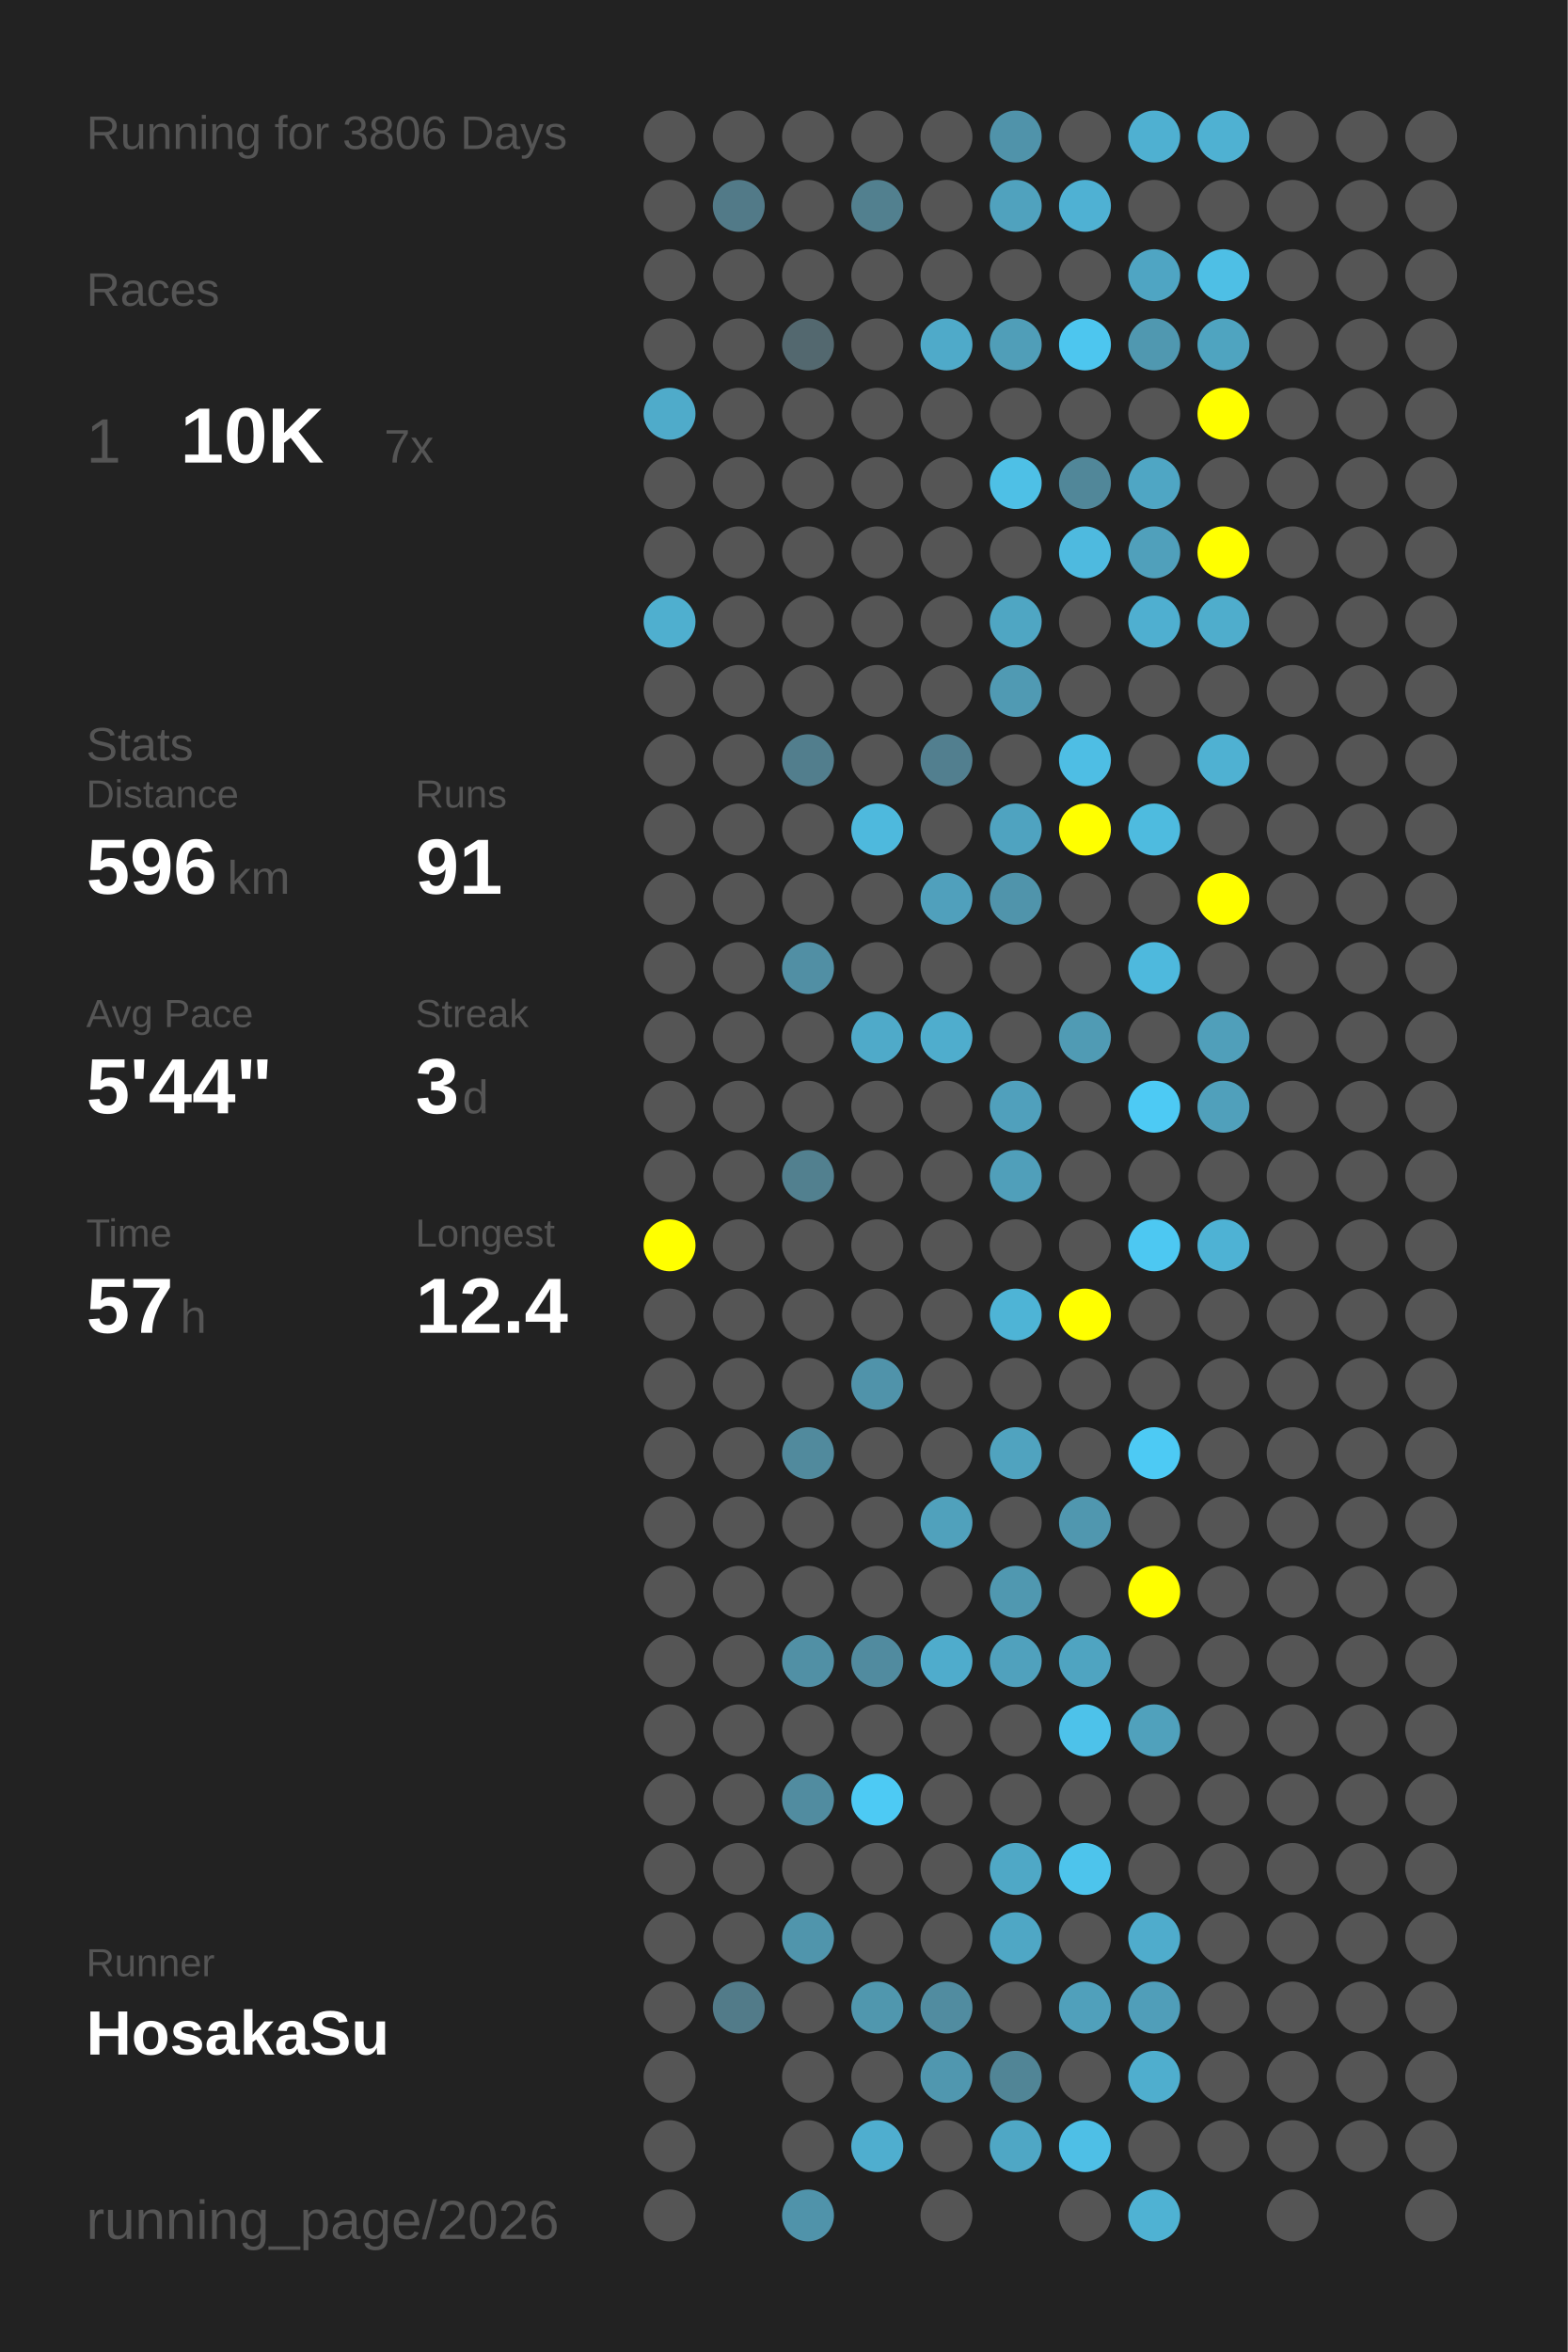
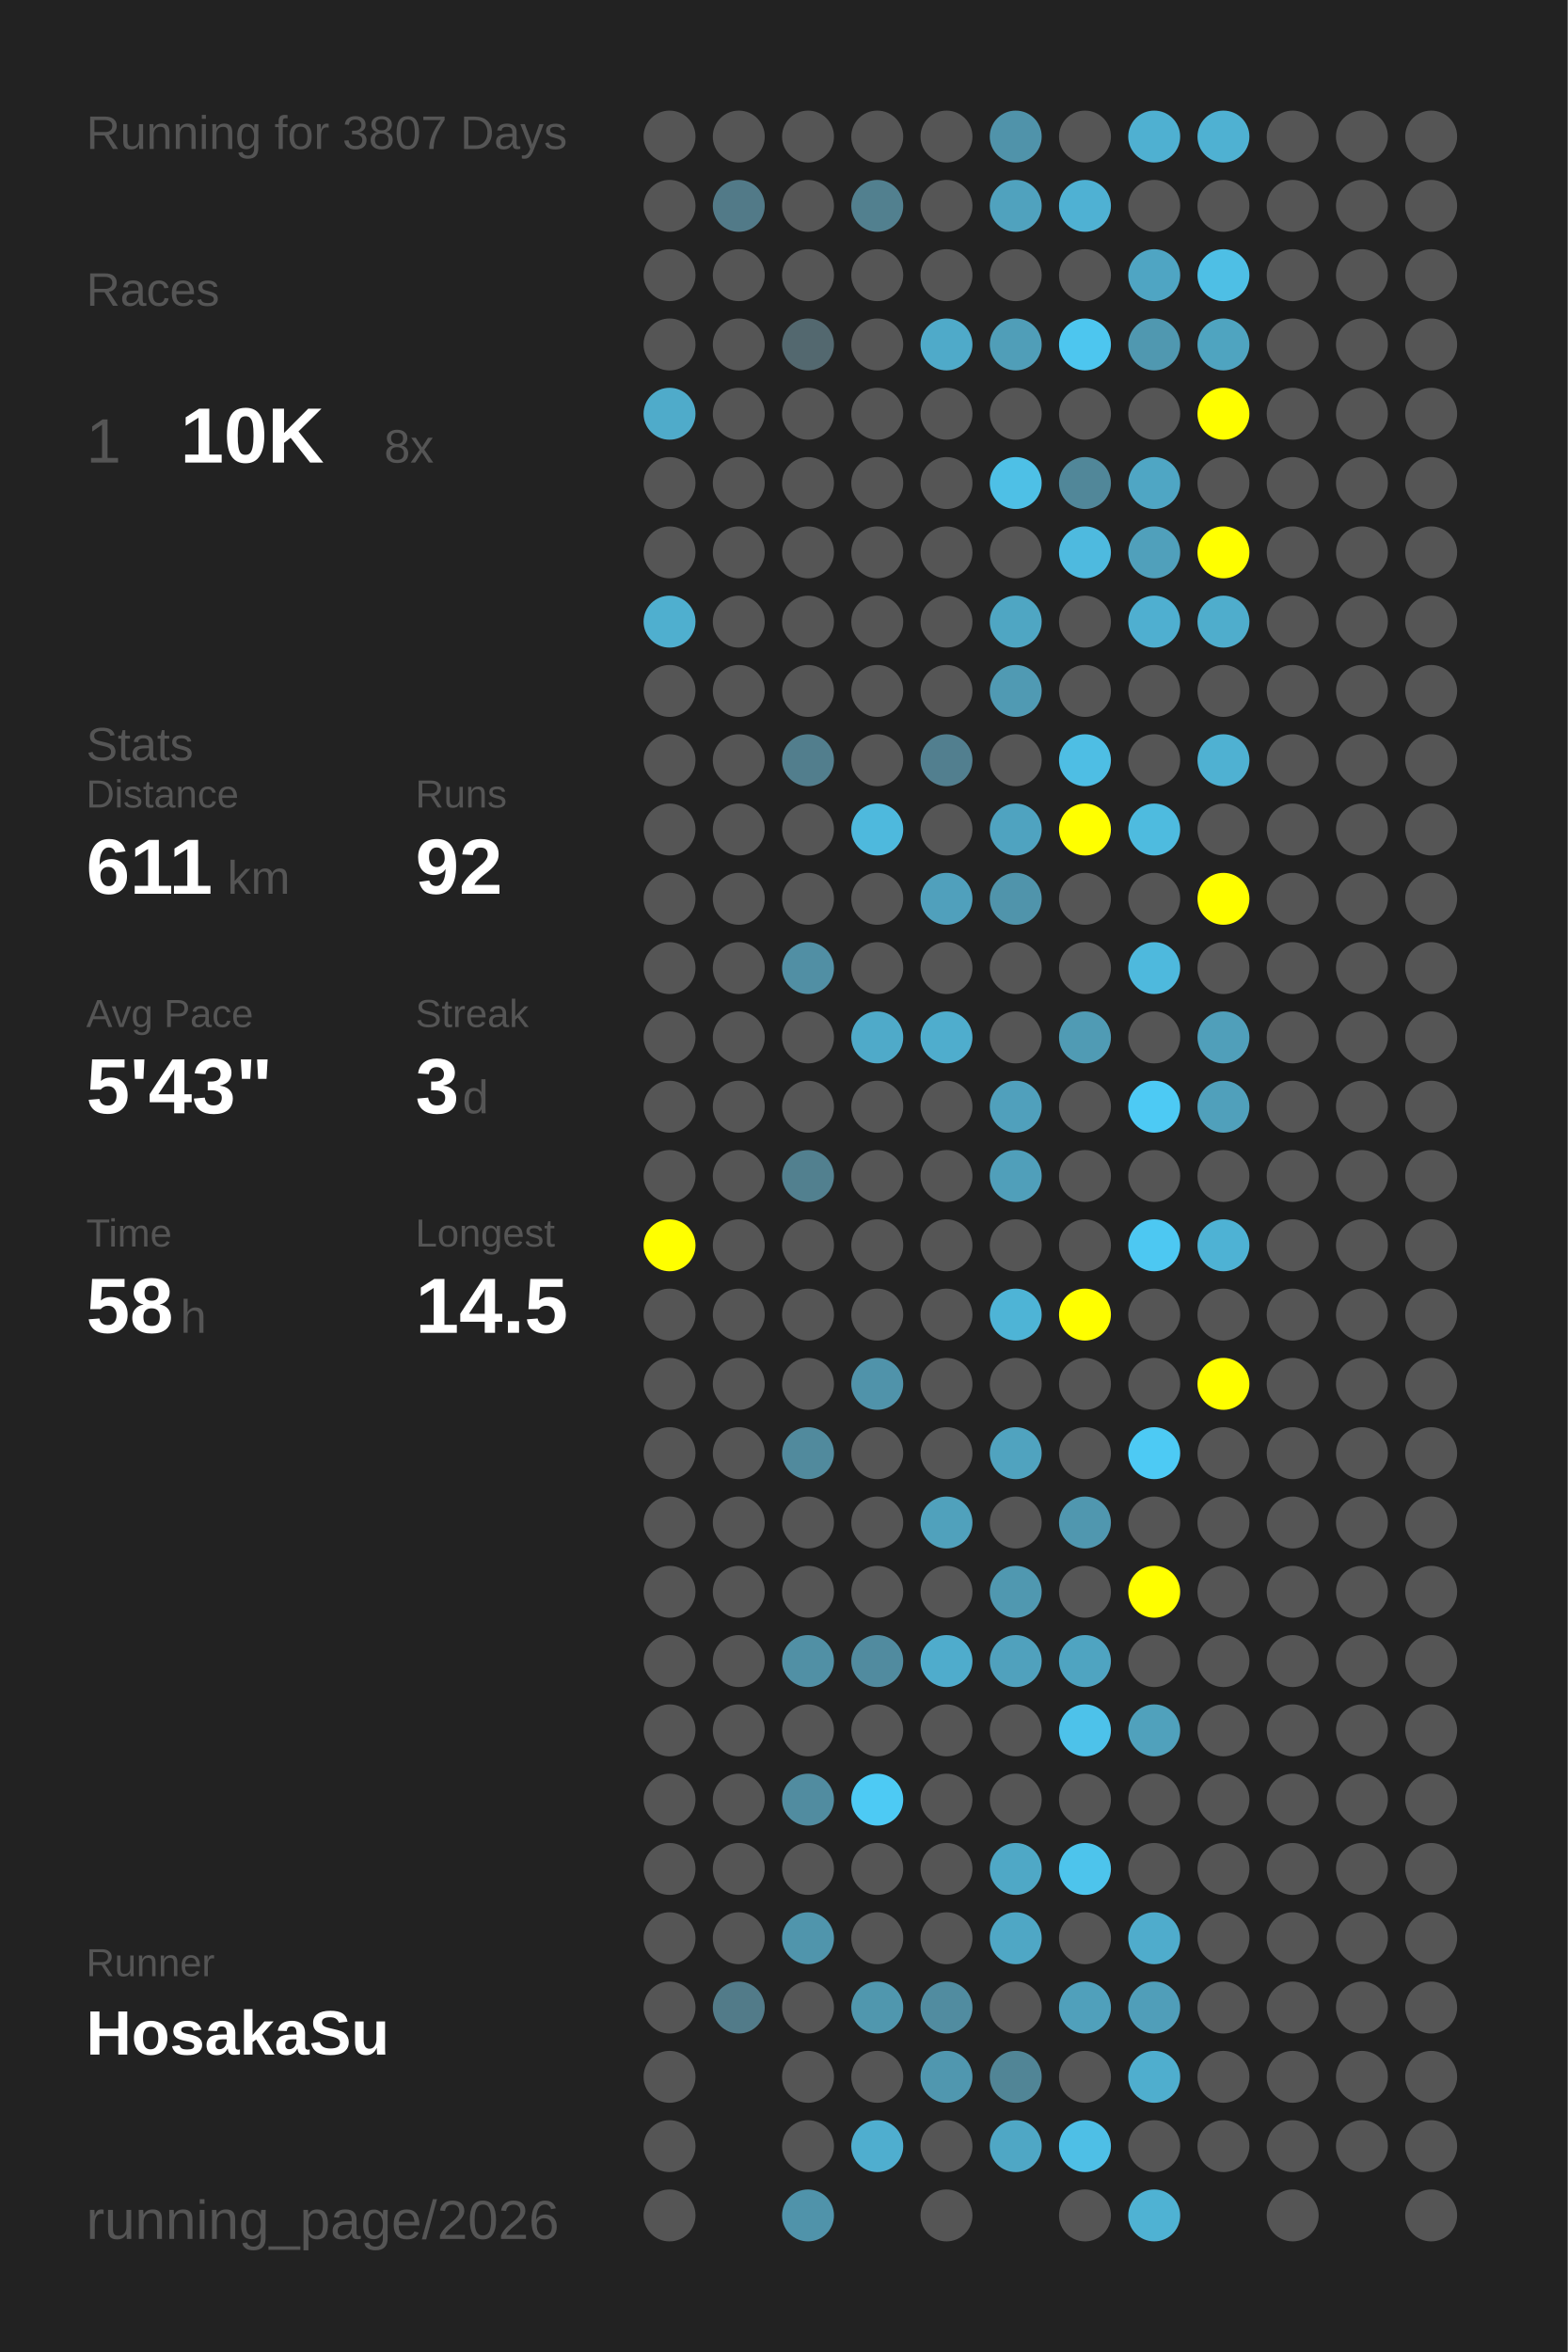
<svg xmlns="http://www.w3.org/2000/svg" baseProfile="full" height="300mm" version="1.1" viewBox="0,0,200,300" width="200mm">
  <defs />
  <rect fill="#222222" height="300" width="200" x="0" y="0" />
-   <text fill="#555555" style="font-size:6px; font-family:Arial;" x="11" y="19">Running for 3806 Days</text>
+   <text fill="#555555" style="font-size:6px; font-family:Arial;" x="11" y="19">Running for 3807 Days</text>
  <text fill="#555555" style="font-size:6px; font-family:Arial;" x="11" y="39">Races</text>
  <text fill="#555555" style="font-size:8px; font-family:Arial;" x="11" y="59">1</text>
  <text fill="#FFFFFF" style="font-size:10px; font-family:Arial; font-weight:bold;" x="23" y="59">10K</text>
-   <text fill="#555555" style="font-size:6px; font-family:Arial;" x="49" y="59">7x</text>
+   <text fill="#555555" style="font-size:6px; font-family:Arial;" x="49" y="59">8x</text>
  <text fill="#555555" style="font-size:6px; font-family:Arial;" x="11" y="97">Stats</text>
  <text fill="#555555" style="font-size:5px; font-family:Arial;" x="11" y="103">Distance</text>
-   <text fill="#FFFFFF" style="font-size:10px; font-family:Arial; font-weight:bold;" x="11" y="114">596</text>
+   <text fill="#FFFFFF" style="font-size:10px; font-family:Arial; font-weight:bold;" x="11" y="114">611</text>
  <text fill="#555555" style="font-size:6px; font-family:Arial;" x="29" y="114">km</text>
  <text fill="#555555" style="font-size:5px; font-family:Arial;" x="53" y="103">Runs</text>
-   <text fill="#FFFFFF" style="font-size:10px; font-family:Arial; font-weight:bold;" x="53" y="114">91</text>
+   <text fill="#FFFFFF" style="font-size:10px; font-family:Arial; font-weight:bold;" x="53" y="114">92</text>
  <text fill="#555555" style="font-size:5px; font-family:Arial;" x="11" y="131">Avg Pace</text>
-   <text fill="#FFFFFF" style="font-size:10px; font-family:Arial; font-weight:bold;" x="11" y="142">5'44"</text>
+   <text fill="#FFFFFF" style="font-size:10px; font-family:Arial; font-weight:bold;" x="11" y="142">5'43"</text>
  <text fill="#555555" style="font-size:5px; font-family:Arial;" x="53" y="131">Streak</text>
  <text fill="#FFFFFF" style="font-size:10px; font-family:Arial; font-weight:bold;" x="53" y="142">3</text>
  <text fill="#555555" style="font-size:6px; font-family:Arial;" x="59" y="142">d</text>
  <text fill="#555555" style="font-size:5px; font-family:Arial;" x="11" y="159">Time</text>
-   <text fill="#FFFFFF" style="font-size:10px; font-family:Arial; font-weight:bold;" x="11" y="170">57</text>
+   <text fill="#FFFFFF" style="font-size:10px; font-family:Arial; font-weight:bold;" x="11" y="170">58</text>
  <text fill="#555555" style="font-size:6px; font-family:Arial;" x="23" y="170">h</text>
  <text fill="#555555" style="font-size:5px; font-family:Arial;" x="53" y="159">Longest</text>
-   <text fill="#FFFFFF" style="font-size:10px; font-family:Arial; font-weight:bold;" x="53" y="170">12.4</text>
+   <text fill="#FFFFFF" style="font-size:10px; font-family:Arial; font-weight:bold;" x="53" y="170">14.5</text>
  <text fill="#555555" style="font-size:5px; font-family:Arial;" x="11" y="252.065">Runner</text>
  <text fill="#FFFFFF" style="font-size:8px; font-family:Arial; font-weight:bold;" x="11" y="262.065">HosakaSu</text>
  <text fill="#555555" style="font-size:7px; font-family:Arial;" x="11" y="285.581">running_page/2026</text>
  <circle cx="85.417" cy="17.419" fill="#555555" r="3.312" />
  <circle cx="85.417" cy="26.258" fill="#555555" r="3.312" />
  <circle cx="85.417" cy="35.097" fill="#555555" r="3.312" />
  <circle cx="85.417" cy="43.935" fill="#555555" r="3.312" />
  <circle cx="85.417" cy="52.774" fill="#4fabca" r="3.312" />
  <circle cx="85.417" cy="61.613" fill="#555555" r="3.312" />
  <circle cx="85.417" cy="70.452" fill="#555555" r="3.312" />
  <circle cx="85.417" cy="79.29" fill="#4fafcf" r="3.312" />
  <circle cx="85.417" cy="88.129" fill="#555555" r="3.312" />
  <circle cx="85.417" cy="96.968" fill="#555555" r="3.312" />
  <circle cx="85.417" cy="105.806" fill="#555555" r="3.312" />
  <circle cx="85.417" cy="114.645" fill="#555555" r="3.312" />
  <circle cx="85.417" cy="123.484" fill="#555555" r="3.312" />
  <circle cx="85.417" cy="132.323" fill="#555555" r="3.312" />
  <circle cx="85.417" cy="141.161" fill="#555555" r="3.312" />
  <circle cx="85.417" cy="150" fill="#555555" r="3.312" />
  <circle cx="85.417" cy="158.839" fill="#FFFF00" r="3.312" />
  <circle cx="85.417" cy="167.677" fill="#555555" r="3.312" />
  <circle cx="85.417" cy="176.516" fill="#555555" r="3.312" />
  <circle cx="85.417" cy="185.355" fill="#555555" r="3.312" />
  <circle cx="85.417" cy="194.194" fill="#555555" r="3.312" />
  <circle cx="85.417" cy="203.032" fill="#555555" r="3.312" />
  <circle cx="85.417" cy="211.871" fill="#555555" r="3.312" />
  <circle cx="85.417" cy="220.71" fill="#555555" r="3.312" />
  <circle cx="85.417" cy="229.548" fill="#555555" r="3.312" />
  <circle cx="85.417" cy="238.387" fill="#555555" r="3.312" />
  <circle cx="85.417" cy="247.226" fill="#555555" r="3.312" />
  <circle cx="85.417" cy="256.065" fill="#555555" r="3.312" />
  <circle cx="85.417" cy="264.903" fill="#555555" r="3.312" />
  <circle cx="85.417" cy="273.742" fill="#555555" r="3.312" />
  <circle cx="85.417" cy="282.581" fill="#555555" r="3.312" />
  <circle cx="94.25" cy="17.419" fill="#555555" r="3.312" />
  <circle cx="94.25" cy="26.258" fill="#527a88" r="3.312" />
  <circle cx="94.25" cy="35.097" fill="#555555" r="3.312" />
  <circle cx="94.25" cy="43.935" fill="#555555" r="3.312" />
  <circle cx="94.25" cy="52.774" fill="#555555" r="3.312" />
  <circle cx="94.25" cy="61.613" fill="#555555" r="3.312" />
  <circle cx="94.25" cy="70.452" fill="#555555" r="3.312" />
  <circle cx="94.25" cy="79.29" fill="#555555" r="3.312" />
  <circle cx="94.25" cy="88.129" fill="#555555" r="3.312" />
  <circle cx="94.25" cy="96.968" fill="#555555" r="3.312" />
  <circle cx="94.25" cy="105.806" fill="#555555" r="3.312" />
  <circle cx="94.25" cy="114.645" fill="#555555" r="3.312" />
  <circle cx="94.25" cy="123.484" fill="#555555" r="3.312" />
  <circle cx="94.25" cy="132.323" fill="#555555" r="3.312" />
  <circle cx="94.25" cy="141.161" fill="#555555" r="3.312" />
  <circle cx="94.25" cy="150" fill="#555555" r="3.312" />
  <circle cx="94.25" cy="158.839" fill="#555555" r="3.312" />
  <circle cx="94.25" cy="167.677" fill="#555555" r="3.312" />
  <circle cx="94.25" cy="176.516" fill="#555555" r="3.312" />
  <circle cx="94.25" cy="185.355" fill="#555555" r="3.312" />
  <circle cx="94.25" cy="194.194" fill="#555555" r="3.312" />
  <circle cx="94.25" cy="203.032" fill="#555555" r="3.312" />
  <circle cx="94.25" cy="211.871" fill="#555555" r="3.312" />
  <circle cx="94.25" cy="220.71" fill="#555555" r="3.312" />
  <circle cx="94.25" cy="229.548" fill="#555555" r="3.312" />
  <circle cx="94.25" cy="238.387" fill="#555555" r="3.312" />
  <circle cx="94.25" cy="247.226" fill="#555555" r="3.312" />
  <circle cx="94.25" cy="256.065" fill="#527b89" r="3.312" />
  <circle cx="103.083" cy="17.419" fill="#555555" r="3.312" />
  <circle cx="103.083" cy="26.258" fill="#555555" r="3.312" />
  <circle cx="103.083" cy="35.097" fill="#555555" r="3.312" />
  <circle cx="103.083" cy="43.935" fill="#53686f" r="3.312" />
  <circle cx="103.083" cy="52.774" fill="#555555" r="3.312" />
  <circle cx="103.083" cy="61.613" fill="#555555" r="3.312" />
  <circle cx="103.083" cy="70.452" fill="#555555" r="3.312" />
  <circle cx="103.083" cy="79.29" fill="#555555" r="3.312" />
  <circle cx="103.083" cy="88.129" fill="#555555" r="3.312" />
  <circle cx="103.083" cy="96.968" fill="#527e8d" r="3.312" />
  <circle cx="103.083" cy="105.806" fill="#555555" r="3.312" />
  <circle cx="103.083" cy="114.645" fill="#555555" r="3.312" />
  <circle cx="103.083" cy="123.484" fill="#518fa4" r="3.312" />
  <circle cx="103.083" cy="132.323" fill="#555555" r="3.312" />
  <circle cx="103.083" cy="141.161" fill="#555555" r="3.312" />
  <circle cx="103.083" cy="150" fill="#52808f" r="3.312" />
  <circle cx="103.083" cy="158.839" fill="#555555" r="3.312" />
  <circle cx="103.083" cy="167.677" fill="#555555" r="3.312" />
  <circle cx="103.083" cy="176.516" fill="#555555" r="3.312" />
  <circle cx="103.083" cy="185.355" fill="#518a9d" r="3.312" />
  <circle cx="103.083" cy="194.194" fill="#555555" r="3.312" />
  <circle cx="103.083" cy="203.032" fill="#555555" r="3.312" />
  <circle cx="103.083" cy="211.871" fill="#5190a5" r="3.312" />
  <circle cx="103.083" cy="220.71" fill="#555555" r="3.312" />
  <circle cx="103.083" cy="229.548" fill="#518ca0" r="3.312" />
  <circle cx="103.083" cy="238.387" fill="#555555" r="3.312" />
  <circle cx="103.083" cy="247.226" fill="#5095ac" r="3.312" />
  <circle cx="103.083" cy="256.065" fill="#555555" r="3.312" />
  <circle cx="103.083" cy="264.903" fill="#555555" r="3.312" />
  <circle cx="103.083" cy="273.742" fill="#555555" r="3.312" />
  <circle cx="103.083" cy="282.581" fill="#5093aa" r="3.312" />
  <circle cx="111.917" cy="17.419" fill="#555555" r="3.312" />
  <circle cx="111.917" cy="26.258" fill="#52808f" r="3.312" />
  <circle cx="111.917" cy="35.097" fill="#555555" r="3.312" />
  <circle cx="111.917" cy="43.935" fill="#555555" r="3.312" />
  <circle cx="111.917" cy="52.774" fill="#555555" r="3.312" />
  <circle cx="111.917" cy="61.613" fill="#555555" r="3.312" />
  <circle cx="111.917" cy="70.452" fill="#555555" r="3.312" />
  <circle cx="111.917" cy="79.29" fill="#555555" r="3.312" />
  <circle cx="111.917" cy="88.129" fill="#555555" r="3.312" />
  <circle cx="111.917" cy="96.968" fill="#555555" r="3.312" />
  <circle cx="111.917" cy="105.806" fill="#4eb9dd" r="3.312" />
  <circle cx="111.917" cy="114.645" fill="#555555" r="3.312" />
  <circle cx="111.917" cy="123.484" fill="#555555" r="3.312" />
  <circle cx="111.917" cy="132.323" fill="#4faac9" r="3.312" />
  <circle cx="111.917" cy="141.161" fill="#555555" r="3.312" />
  <circle cx="111.917" cy="150" fill="#555555" r="3.312" />
  <circle cx="111.917" cy="158.839" fill="#555555" r="3.312" />
  <circle cx="111.917" cy="167.677" fill="#555555" r="3.312" />
  <circle cx="111.917" cy="176.516" fill="#5093aa" r="3.312" />
  <circle cx="111.917" cy="185.355" fill="#555555" r="3.312" />
  <circle cx="111.917" cy="194.194" fill="#555555" r="3.312" />
  <circle cx="111.917" cy="203.032" fill="#555555" r="3.312" />
  <circle cx="111.917" cy="211.871" fill="#518b9f" r="3.312" />
  <circle cx="111.917" cy="220.71" fill="#555555" r="3.312" />
  <circle cx="111.917" cy="229.548" fill="#4dcaf4" r="3.312" />
  <circle cx="111.917" cy="238.387" fill="#555555" r="3.312" />
  <circle cx="111.917" cy="247.226" fill="#555555" r="3.312" />
  <circle cx="111.917" cy="256.065" fill="#5097ae" r="3.312" />
  <circle cx="111.917" cy="264.903" fill="#555555" r="3.312" />
  <circle cx="111.917" cy="273.742" fill="#4faecf" r="3.312" />
  <circle cx="120.75" cy="17.419" fill="#555555" r="3.312" />
  <circle cx="120.75" cy="26.258" fill="#555555" r="3.312" />
  <circle cx="120.75" cy="35.097" fill="#555555" r="3.312" />
  <circle cx="120.75" cy="43.935" fill="#4faac9" r="3.312" />
  <circle cx="120.75" cy="52.774" fill="#555555" r="3.312" />
  <circle cx="120.75" cy="61.613" fill="#555555" r="3.312" />
  <circle cx="120.75" cy="70.452" fill="#555555" r="3.312" />
  <circle cx="120.75" cy="79.29" fill="#555555" r="3.312" />
  <circle cx="120.75" cy="88.129" fill="#555555" r="3.312" />
  <circle cx="120.75" cy="96.968" fill="#527f8f" r="3.312" />
  <circle cx="120.75" cy="105.806" fill="#555555" r="3.312" />
  <circle cx="120.75" cy="114.645" fill="#50a0bc" r="3.312" />
  <circle cx="120.75" cy="123.484" fill="#555555" r="3.312" />
  <circle cx="120.75" cy="132.323" fill="#4fadcd" r="3.312" />
  <circle cx="120.75" cy="141.161" fill="#555555" r="3.312" />
  <circle cx="120.75" cy="150" fill="#555555" r="3.312" />
  <circle cx="120.75" cy="158.839" fill="#555555" r="3.312" />
  <circle cx="120.75" cy="167.677" fill="#555555" r="3.312" />
  <circle cx="120.75" cy="176.516" fill="#555555" r="3.312" />
  <circle cx="120.75" cy="185.355" fill="#555555" r="3.312" />
  <circle cx="120.75" cy="194.194" fill="#50a1bc" r="3.312" />
  <circle cx="120.75" cy="203.032" fill="#555555" r="3.312" />
  <circle cx="120.75" cy="211.871" fill="#4faccc" r="3.312" />
  <circle cx="120.75" cy="220.71" fill="#555555" r="3.312" />
  <circle cx="120.75" cy="229.548" fill="#555555" r="3.312" />
  <circle cx="120.75" cy="238.387" fill="#555555" r="3.312" />
  <circle cx="120.75" cy="247.226" fill="#555555" r="3.312" />
  <circle cx="120.75" cy="256.065" fill="#518ca0" r="3.312" />
  <circle cx="120.75" cy="264.903" fill="#5097af" r="3.312" />
  <circle cx="120.75" cy="273.742" fill="#555555" r="3.312" />
  <circle cx="120.75" cy="282.581" fill="#555555" r="3.312" />
  <circle cx="129.583" cy="17.419" fill="#5093aa" r="3.312" />
  <circle cx="129.583" cy="26.258" fill="#50a2be" r="3.312" />
  <circle cx="129.583" cy="35.097" fill="#555555" r="3.312" />
  <circle cx="129.583" cy="43.935" fill="#509eb8" r="3.312" />
  <circle cx="129.583" cy="52.774" fill="#555555" r="3.312" />
  <circle cx="129.583" cy="61.613" fill="#4ec0e6" r="3.312" />
  <circle cx="129.583" cy="70.452" fill="#555555" r="3.312" />
  <circle cx="129.583" cy="79.29" fill="#4fa6c3" r="3.312" />
  <circle cx="129.583" cy="88.129" fill="#509ab3" r="3.312" />
  <circle cx="129.583" cy="96.968" fill="#555555" r="3.312" />
  <circle cx="129.583" cy="105.806" fill="#4fa3c0" r="3.312" />
  <circle cx="129.583" cy="114.645" fill="#5094ab" r="3.312" />
  <circle cx="129.583" cy="123.484" fill="#555555" r="3.312" />
  <circle cx="129.583" cy="132.323" fill="#555555" r="3.312" />
  <circle cx="129.583" cy="141.161" fill="#50a0bc" r="3.312" />
  <circle cx="129.583" cy="150" fill="#509fba" r="3.312" />
  <circle cx="129.583" cy="158.839" fill="#555555" r="3.312" />
  <circle cx="129.583" cy="167.677" fill="#4eb4d6" r="3.312" />
  <circle cx="129.583" cy="176.516" fill="#555555" r="3.312" />
  <circle cx="129.583" cy="185.355" fill="#50a3bf" r="3.312" />
  <circle cx="129.583" cy="194.194" fill="#555555" r="3.312" />
  <circle cx="129.583" cy="203.032" fill="#5098b0" r="3.312" />
  <circle cx="129.583" cy="211.871" fill="#50a1bd" r="3.312" />
  <circle cx="129.583" cy="220.71" fill="#555555" r="3.312" />
  <circle cx="129.583" cy="229.548" fill="#555555" r="3.312" />
  <circle cx="129.583" cy="238.387" fill="#4fa8c6" r="3.312" />
  <circle cx="129.583" cy="247.226" fill="#4fa7c5" r="3.312" />
  <circle cx="129.583" cy="256.065" fill="#555555" r="3.312" />
  <circle cx="129.583" cy="264.903" fill="#518596" r="3.312" />
  <circle cx="129.583" cy="273.742" fill="#4fa7c5" r="3.312" />
  <circle cx="138.417" cy="17.419" fill="#555555" r="3.312" />
  <circle cx="138.417" cy="26.258" fill="#4fb1d3" r="3.312" />
  <circle cx="138.417" cy="35.097" fill="#555555" r="3.312" />
  <circle cx="138.417" cy="43.935" fill="#4dc6ef" r="3.312" />
  <circle cx="138.417" cy="52.774" fill="#555555" r="3.312" />
  <circle cx="138.417" cy="61.613" fill="#518799" r="3.312" />
  <circle cx="138.417" cy="70.452" fill="#4ebadf" r="3.312" />
  <circle cx="138.417" cy="79.29" fill="#555555" r="3.312" />
  <circle cx="138.417" cy="88.129" fill="#555555" r="3.312" />
  <circle cx="138.417" cy="96.968" fill="#4ebee4" r="3.312" />
  <circle cx="138.417" cy="105.806" fill="#FFFF00" r="3.312" />
  <circle cx="138.417" cy="114.645" fill="#555555" r="3.312" />
  <circle cx="138.417" cy="123.484" fill="#555555" r="3.312" />
  <circle cx="138.417" cy="132.323" fill="#509bb4" r="3.312" />
  <circle cx="138.417" cy="141.161" fill="#555555" r="3.312" />
  <circle cx="138.417" cy="150" fill="#555555" r="3.312" />
  <circle cx="138.417" cy="158.839" fill="#555555" r="3.312" />
  <circle cx="138.417" cy="167.677" fill="#FFFF00" r="3.312" />
  <circle cx="138.417" cy="176.516" fill="#555555" r="3.312" />
  <circle cx="138.417" cy="185.355" fill="#555555" r="3.312" />
  <circle cx="138.417" cy="194.194" fill="#5097af" r="3.312" />
  <circle cx="138.417" cy="203.032" fill="#555555" r="3.312" />
  <circle cx="138.417" cy="211.871" fill="#4fa4c1" r="3.312" />
  <circle cx="138.417" cy="220.71" fill="#4dc2ea" r="3.312" />
  <circle cx="138.417" cy="229.548" fill="#555555" r="3.312" />
  <circle cx="138.417" cy="238.387" fill="#4dc4ec" r="3.312" />
  <circle cx="138.417" cy="247.226" fill="#555555" r="3.312" />
  <circle cx="138.417" cy="256.065" fill="#50a0bb" r="3.312" />
  <circle cx="138.417" cy="264.903" fill="#555555" r="3.312" />
  <circle cx="138.417" cy="273.742" fill="#4ebfe6" r="3.312" />
  <circle cx="138.417" cy="282.581" fill="#555555" r="3.312" />
  <circle cx="147.25" cy="17.419" fill="#4fb0d1" r="3.312" />
  <circle cx="147.25" cy="26.258" fill="#555555" r="3.312" />
  <circle cx="147.25" cy="35.097" fill="#4fa5c3" r="3.312" />
  <circle cx="147.25" cy="43.935" fill="#5098b0" r="3.312" />
  <circle cx="147.25" cy="52.774" fill="#555555" r="3.312" />
  <circle cx="147.25" cy="61.613" fill="#4fa6c4" r="3.312" />
  <circle cx="147.25" cy="70.452" fill="#50a0bb" r="3.312" />
  <circle cx="147.25" cy="79.29" fill="#4fafd0" r="3.312" />
  <circle cx="147.25" cy="88.129" fill="#555555" r="3.312" />
  <circle cx="147.25" cy="96.968" fill="#555555" r="3.312" />
  <circle cx="147.25" cy="105.806" fill="#4ebbdf" r="3.312" />
  <circle cx="147.25" cy="114.645" fill="#555555" r="3.312" />
  <circle cx="147.25" cy="123.484" fill="#4eb9dd" r="3.312" />
  <circle cx="147.25" cy="132.323" fill="#555555" r="3.312" />
  <circle cx="147.25" cy="141.161" fill="#4dcaf4" r="3.312" />
  <circle cx="147.25" cy="150" fill="#555555" r="3.312" />
  <circle cx="147.25" cy="158.839" fill="#4dc8f2" r="3.312" />
  <circle cx="147.25" cy="167.677" fill="#555555" r="3.312" />
  <circle cx="147.25" cy="176.516" fill="#555555" r="3.312" />
  <circle cx="147.25" cy="185.355" fill="#4dcaf4" r="3.312" />
  <circle cx="147.25" cy="194.194" fill="#555555" r="3.312" />
  <circle cx="147.25" cy="203.032" fill="#FFFF00" r="3.312" />
  <circle cx="147.25" cy="211.871" fill="#555555" r="3.312" />
  <circle cx="147.25" cy="220.71" fill="#50a1bc" r="3.312" />
  <circle cx="147.25" cy="229.548" fill="#555555" r="3.312" />
  <circle cx="147.25" cy="238.387" fill="#555555" r="3.312" />
  <circle cx="147.25" cy="247.226" fill="#4faccc" r="3.312" />
  <circle cx="147.25" cy="256.065" fill="#509eb9" r="3.312" />
  <circle cx="147.25" cy="264.903" fill="#4faece" r="3.312" />
  <circle cx="147.25" cy="273.742" fill="#555555" r="3.312" />
  <circle cx="147.25" cy="282.581" fill="#4fb2d3" r="3.312" />
  <circle cx="156.083" cy="17.419" fill="#4fb1d2" r="3.312" />
  <circle cx="156.083" cy="26.258" fill="#555555" r="3.312" />
  <circle cx="156.083" cy="35.097" fill="#4ebfe5" r="3.312" />
  <circle cx="156.083" cy="43.935" fill="#4fa4c0" r="3.312" />
  <circle cx="156.083" cy="52.774" fill="#FFFF00" r="3.312" />
  <circle cx="156.083" cy="61.613" fill="#555555" r="3.312" />
  <circle cx="156.083" cy="70.452" fill="#FFFF00" r="3.312" />
  <circle cx="156.083" cy="79.29" fill="#4fadcc" r="3.312" />
  <circle cx="156.083" cy="88.129" fill="#555555" r="3.312" />
  <circle cx="156.083" cy="96.968" fill="#4fb1d2" r="3.312" />
  <circle cx="156.083" cy="105.806" fill="#555555" r="3.312" />
  <circle cx="156.083" cy="114.645" fill="#FFFF00" r="3.312" />
  <circle cx="156.083" cy="123.484" fill="#555555" r="3.312" />
  <circle cx="156.083" cy="132.323" fill="#509fba" r="3.312" />
  <circle cx="156.083" cy="141.161" fill="#50a0bb" r="3.312" />
  <circle cx="156.083" cy="150" fill="#555555" r="3.312" />
  <circle cx="156.083" cy="158.839" fill="#4eb2d4" r="3.312" />
  <circle cx="156.083" cy="167.677" fill="#555555" r="3.312" />
-   <circle cx="156.083" cy="176.516" fill="#555555" r="3.312" />
+   <circle cx="156.083" cy="176.516" fill="#FFFF00" r="3.312" />
  <circle cx="156.083" cy="185.355" fill="#555555" r="3.312" />
  <circle cx="156.083" cy="194.194" fill="#555555" r="3.312" />
  <circle cx="156.083" cy="203.032" fill="#555555" r="3.312" />
  <circle cx="156.083" cy="211.871" fill="#555555" r="3.312" />
  <circle cx="156.083" cy="220.71" fill="#555555" r="3.312" />
  <circle cx="156.083" cy="229.548" fill="#555555" r="3.312" />
  <circle cx="156.083" cy="238.387" fill="#555555" r="3.312" />
  <circle cx="156.083" cy="247.226" fill="#555555" r="3.312" />
  <circle cx="156.083" cy="256.065" fill="#555555" r="3.312" />
  <circle cx="156.083" cy="264.903" fill="#555555" r="3.312" />
  <circle cx="156.083" cy="273.742" fill="#555555" r="3.312" />
  <circle cx="164.917" cy="17.419" fill="#555555" r="3.312" />
  <circle cx="164.917" cy="26.258" fill="#555555" r="3.312" />
  <circle cx="164.917" cy="35.097" fill="#555555" r="3.312" />
  <circle cx="164.917" cy="43.935" fill="#555555" r="3.312" />
  <circle cx="164.917" cy="52.774" fill="#555555" r="3.312" />
  <circle cx="164.917" cy="61.613" fill="#555555" r="3.312" />
  <circle cx="164.917" cy="70.452" fill="#555555" r="3.312" />
  <circle cx="164.917" cy="79.29" fill="#555555" r="3.312" />
  <circle cx="164.917" cy="88.129" fill="#555555" r="3.312" />
  <circle cx="164.917" cy="96.968" fill="#555555" r="3.312" />
  <circle cx="164.917" cy="105.806" fill="#555555" r="3.312" />
  <circle cx="164.917" cy="114.645" fill="#555555" r="3.312" />
  <circle cx="164.917" cy="123.484" fill="#555555" r="3.312" />
  <circle cx="164.917" cy="132.323" fill="#555555" r="3.312" />
  <circle cx="164.917" cy="141.161" fill="#555555" r="3.312" />
  <circle cx="164.917" cy="150" fill="#555555" r="3.312" />
  <circle cx="164.917" cy="158.839" fill="#555555" r="3.312" />
  <circle cx="164.917" cy="167.677" fill="#555555" r="3.312" />
  <circle cx="164.917" cy="176.516" fill="#555555" r="3.312" />
  <circle cx="164.917" cy="185.355" fill="#555555" r="3.312" />
  <circle cx="164.917" cy="194.194" fill="#555555" r="3.312" />
  <circle cx="164.917" cy="203.032" fill="#555555" r="3.312" />
  <circle cx="164.917" cy="211.871" fill="#555555" r="3.312" />
  <circle cx="164.917" cy="220.71" fill="#555555" r="3.312" />
  <circle cx="164.917" cy="229.548" fill="#555555" r="3.312" />
  <circle cx="164.917" cy="238.387" fill="#555555" r="3.312" />
  <circle cx="164.917" cy="247.226" fill="#555555" r="3.312" />
  <circle cx="164.917" cy="256.065" fill="#555555" r="3.312" />
  <circle cx="164.917" cy="264.903" fill="#555555" r="3.312" />
  <circle cx="164.917" cy="273.742" fill="#555555" r="3.312" />
  <circle cx="164.917" cy="282.581" fill="#555555" r="3.312" />
  <circle cx="173.75" cy="17.419" fill="#555555" r="3.312" />
  <circle cx="173.75" cy="26.258" fill="#555555" r="3.312" />
  <circle cx="173.75" cy="35.097" fill="#555555" r="3.312" />
  <circle cx="173.75" cy="43.935" fill="#555555" r="3.312" />
  <circle cx="173.75" cy="52.774" fill="#555555" r="3.312" />
  <circle cx="173.75" cy="61.613" fill="#555555" r="3.312" />
  <circle cx="173.75" cy="70.452" fill="#555555" r="3.312" />
  <circle cx="173.75" cy="79.29" fill="#555555" r="3.312" />
  <circle cx="173.75" cy="88.129" fill="#555555" r="3.312" />
  <circle cx="173.75" cy="96.968" fill="#555555" r="3.312" />
  <circle cx="173.75" cy="105.806" fill="#555555" r="3.312" />
  <circle cx="173.75" cy="114.645" fill="#555555" r="3.312" />
  <circle cx="173.75" cy="123.484" fill="#555555" r="3.312" />
  <circle cx="173.75" cy="132.323" fill="#555555" r="3.312" />
  <circle cx="173.75" cy="141.161" fill="#555555" r="3.312" />
  <circle cx="173.75" cy="150" fill="#555555" r="3.312" />
  <circle cx="173.75" cy="158.839" fill="#555555" r="3.312" />
  <circle cx="173.75" cy="167.677" fill="#555555" r="3.312" />
  <circle cx="173.75" cy="176.516" fill="#555555" r="3.312" />
  <circle cx="173.75" cy="185.355" fill="#555555" r="3.312" />
  <circle cx="173.75" cy="194.194" fill="#555555" r="3.312" />
  <circle cx="173.75" cy="203.032" fill="#555555" r="3.312" />
  <circle cx="173.75" cy="211.871" fill="#555555" r="3.312" />
  <circle cx="173.75" cy="220.71" fill="#555555" r="3.312" />
  <circle cx="173.75" cy="229.548" fill="#555555" r="3.312" />
  <circle cx="173.75" cy="238.387" fill="#555555" r="3.312" />
  <circle cx="173.75" cy="247.226" fill="#555555" r="3.312" />
  <circle cx="173.75" cy="256.065" fill="#555555" r="3.312" />
  <circle cx="173.75" cy="264.903" fill="#555555" r="3.312" />
  <circle cx="173.75" cy="273.742" fill="#555555" r="3.312" />
  <circle cx="182.583" cy="17.419" fill="#555555" r="3.312" />
  <circle cx="182.583" cy="26.258" fill="#555555" r="3.312" />
  <circle cx="182.583" cy="35.097" fill="#555555" r="3.312" />
  <circle cx="182.583" cy="43.935" fill="#555555" r="3.312" />
  <circle cx="182.583" cy="52.774" fill="#555555" r="3.312" />
  <circle cx="182.583" cy="61.613" fill="#555555" r="3.312" />
  <circle cx="182.583" cy="70.452" fill="#555555" r="3.312" />
  <circle cx="182.583" cy="79.29" fill="#555555" r="3.312" />
  <circle cx="182.583" cy="88.129" fill="#555555" r="3.312" />
  <circle cx="182.583" cy="96.968" fill="#555555" r="3.312" />
  <circle cx="182.583" cy="105.806" fill="#555555" r="3.312" />
  <circle cx="182.583" cy="114.645" fill="#555555" r="3.312" />
  <circle cx="182.583" cy="123.484" fill="#555555" r="3.312" />
  <circle cx="182.583" cy="132.323" fill="#555555" r="3.312" />
  <circle cx="182.583" cy="141.161" fill="#555555" r="3.312" />
  <circle cx="182.583" cy="150" fill="#555555" r="3.312" />
  <circle cx="182.583" cy="158.839" fill="#555555" r="3.312" />
  <circle cx="182.583" cy="167.677" fill="#555555" r="3.312" />
  <circle cx="182.583" cy="176.516" fill="#555555" r="3.312" />
  <circle cx="182.583" cy="185.355" fill="#555555" r="3.312" />
  <circle cx="182.583" cy="194.194" fill="#555555" r="3.312" />
  <circle cx="182.583" cy="203.032" fill="#555555" r="3.312" />
  <circle cx="182.583" cy="211.871" fill="#555555" r="3.312" />
  <circle cx="182.583" cy="220.71" fill="#555555" r="3.312" />
  <circle cx="182.583" cy="229.548" fill="#555555" r="3.312" />
  <circle cx="182.583" cy="238.387" fill="#555555" r="3.312" />
  <circle cx="182.583" cy="247.226" fill="#555555" r="3.312" />
  <circle cx="182.583" cy="256.065" fill="#555555" r="3.312" />
  <circle cx="182.583" cy="264.903" fill="#555555" r="3.312" />
  <circle cx="182.583" cy="273.742" fill="#555555" r="3.312" />
  <circle cx="182.583" cy="282.581" fill="#555555" r="3.312" />
</svg>
